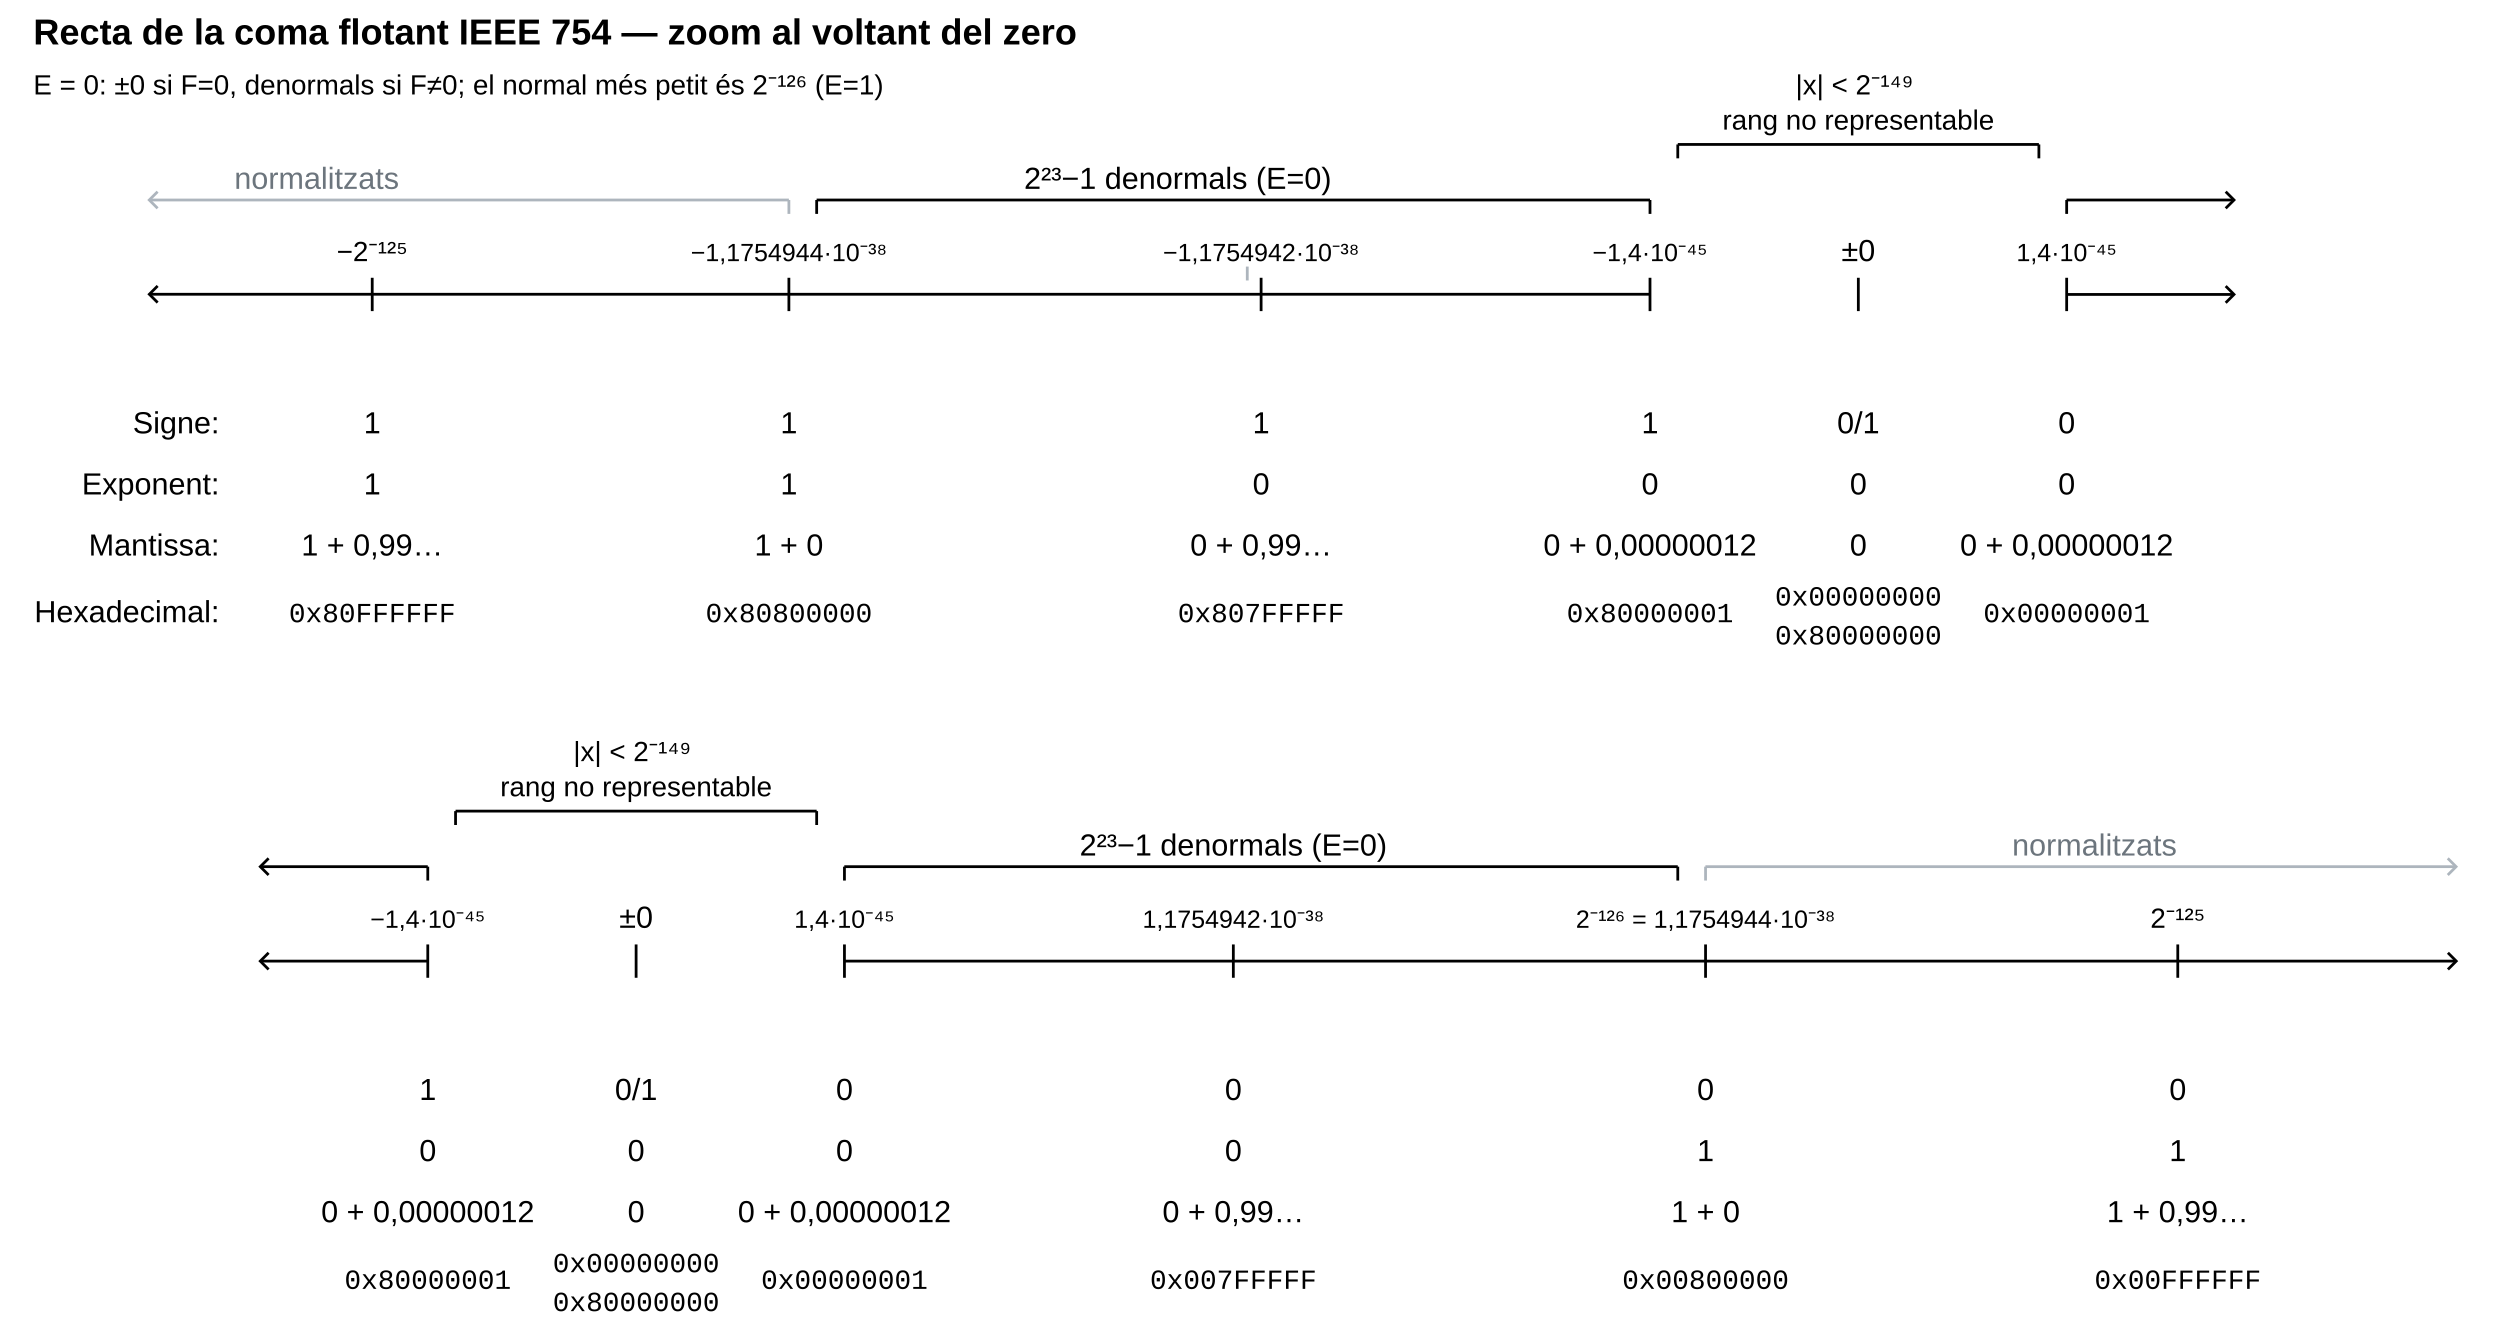
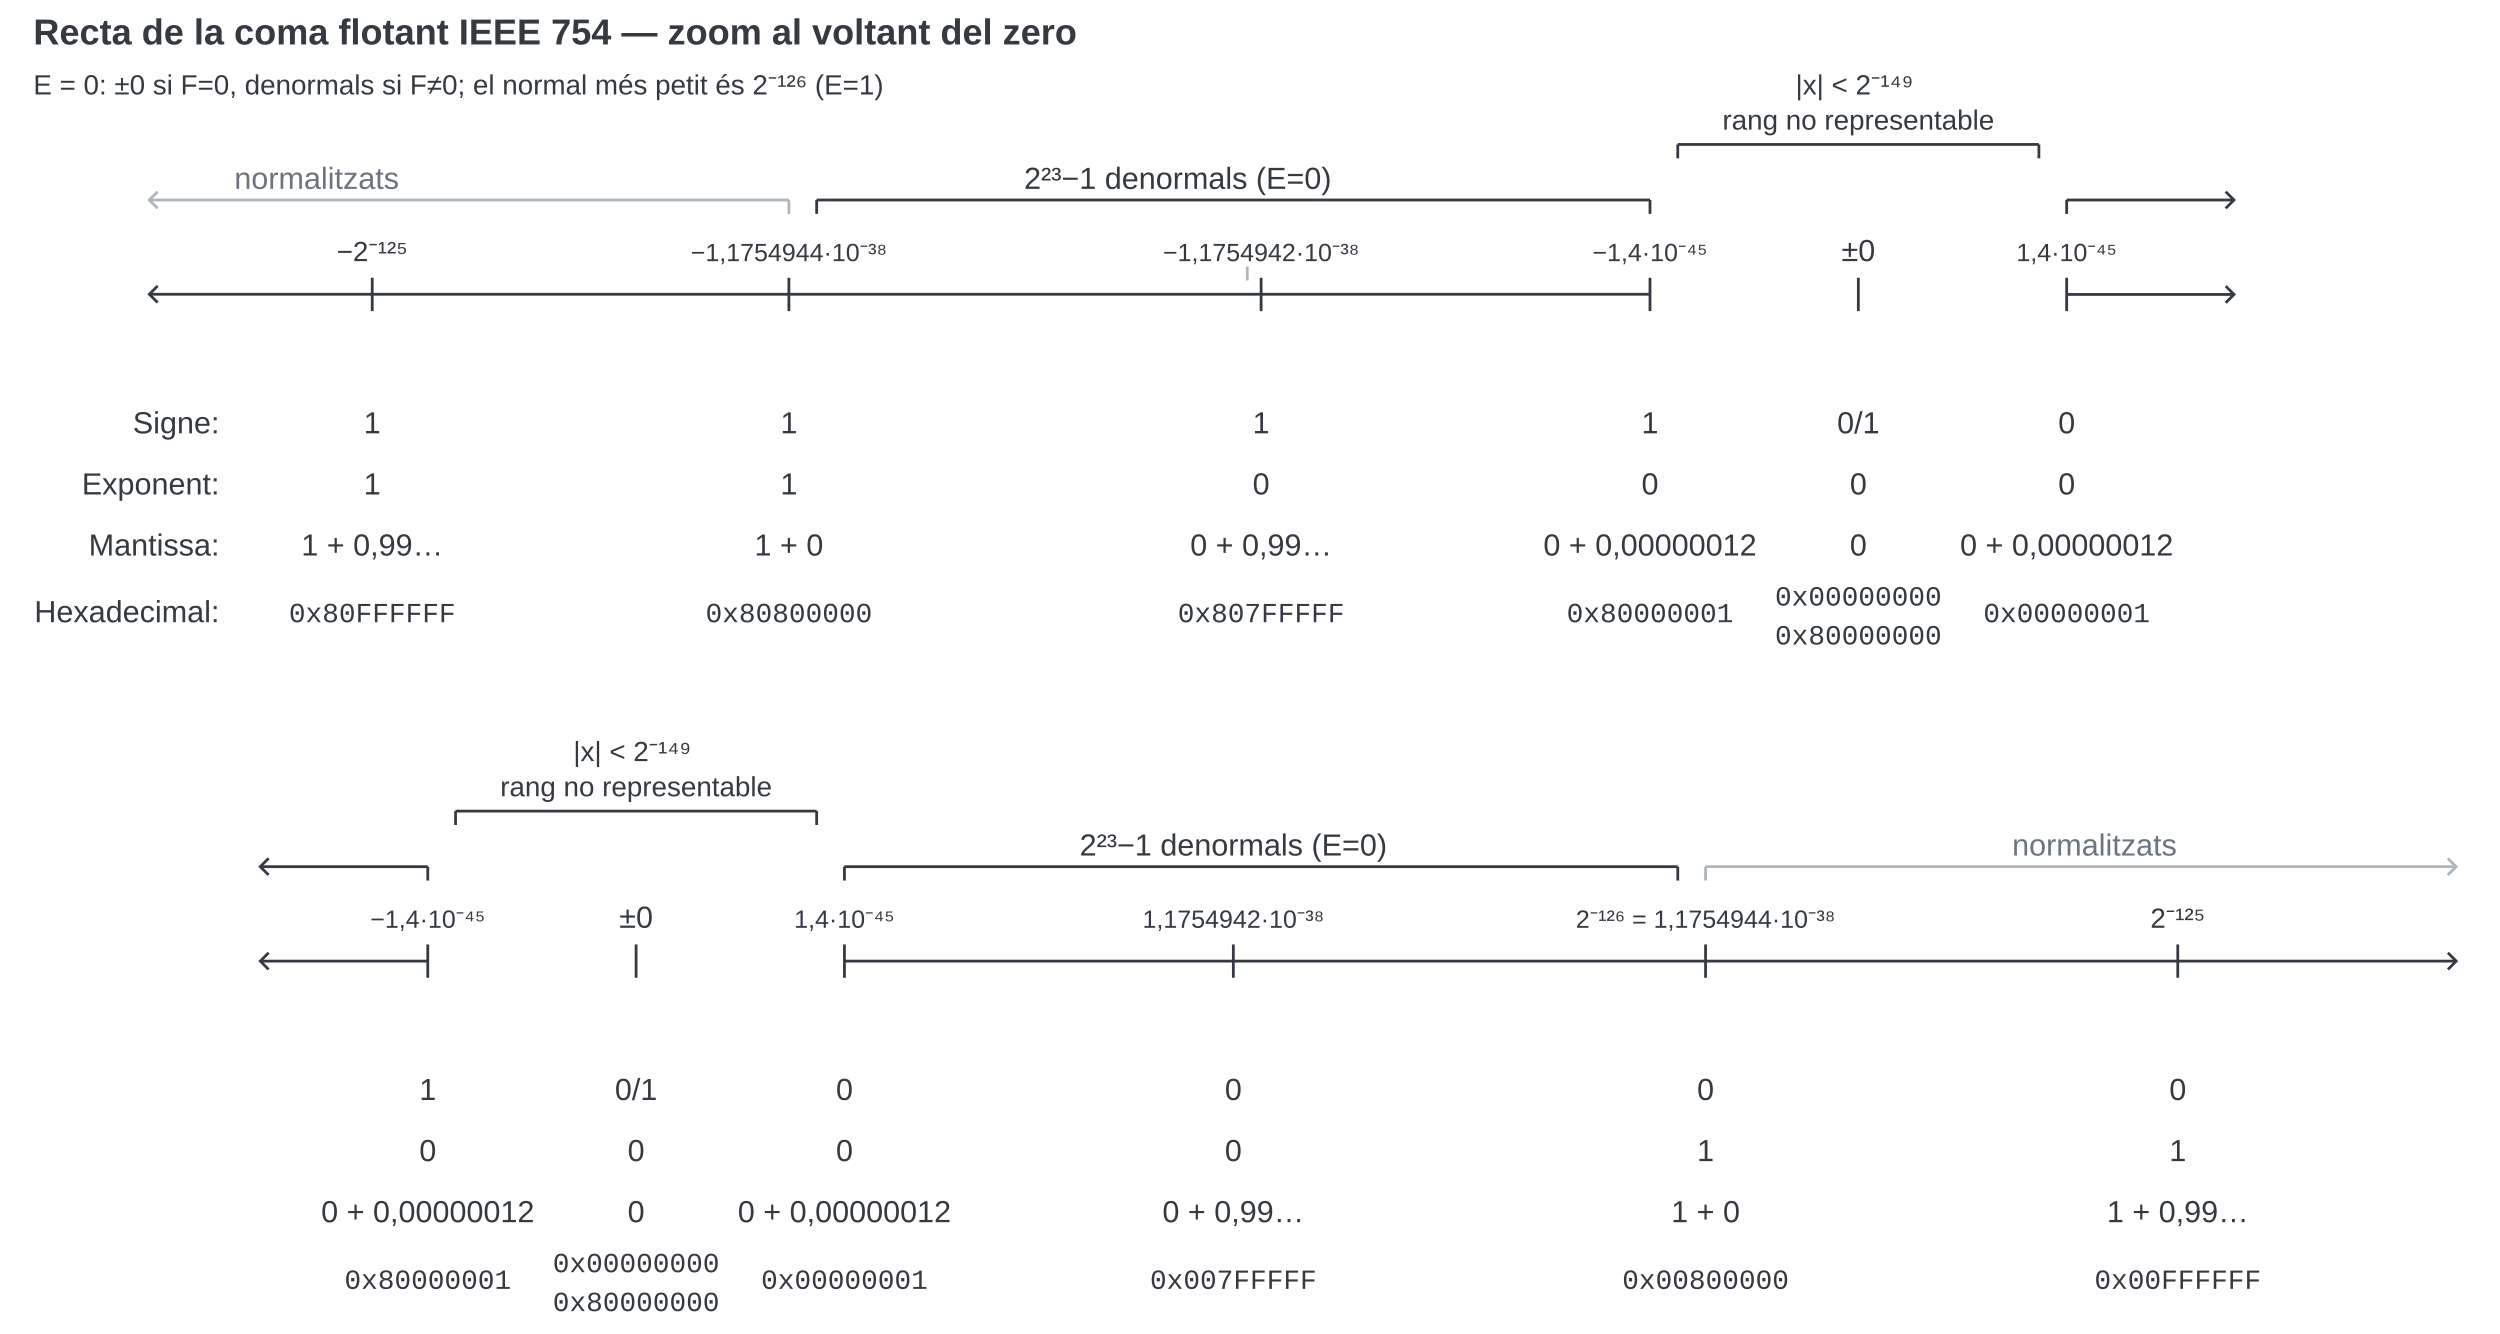
<svg xmlns="http://www.w3.org/2000/svg" width="900" height="480" viewBox="0 0 900 480" role="img" version="1.1" id="svg60">
  <defs id="defs60">
    <marker style="overflow:visible" id="marker109" refX="0" refY="0" orient="auto-start-reverse" markerWidth="1" markerHeight="1" viewBox="0 0 1 1" preserveAspectRatio="xMidYMid">
      <path style="fill:none;stroke:context-stroke;stroke-width:1;stroke-linecap:butt" d="M 3,-3 0,0 3,3" transform="rotate(180,0.125,0)" id="path109" />
    </marker>
    <marker style="overflow:visible" id="marker104" refX="0" refY="0" orient="auto-start-reverse" markerWidth="1" markerHeight="1" viewBox="0 0 1 1" preserveAspectRatio="xMidYMid">
      <path style="fill:none;stroke:context-stroke;stroke-width:1;stroke-linecap:butt" d="M 3,-3 0,0 3,3" transform="rotate(180,0.125,0)" id="path104" />
    </marker>
    <marker style="overflow:visible" id="ArrowWide" refX="0" refY="0" orient="auto-start-reverse" markerWidth="1" markerHeight="1" viewBox="0 0 1 1" preserveAspectRatio="xMidYMid">
      <path style="fill:none;stroke:context-stroke;stroke-width:1;stroke-linecap:butt" d="M 3,-3 0,0 3,3" transform="rotate(180,0.125,0)" id="path1" />
    </marker>
    <rect x="623.845" y="52.326" width="140.891" height="44.901" id="rect75" />
  </defs>
-   <line x1="54" y1="105.933" x2="593.956" y2="105.933" stroke="#000000" stroke-width="0.652" id="line1" style="stroke-width:1;stroke-dasharray:none;marker-start:url(#ArrowWide)" />
-   <line x1="134" y1="100" x2="134" y2="112" stroke="#000000" stroke-width="1" id="line2" />
-   <text x="134" y="156" font-family="'Liberation Sans', Arial, Helvetica, sans-serif" font-size="11px" fill="#000000" text-anchor="middle" font-weight="normal" id="text2">1</text>
-   <text x="134" y="178" font-family="'Liberation Sans', Arial, Helvetica, sans-serif" font-size="11px" fill="#000000" text-anchor="middle" font-weight="normal" id="text3">1</text>
-   <text x="134" y="200" font-family="'Liberation Sans', Arial, Helvetica, sans-serif" font-size="11px" fill="#000000" text-anchor="middle" font-weight="normal" id="text4">1 + 0,99…</text>
-   <text x="134" y="224" font-family="'Liberation Mono', 'Courier New', Courier, monospace" font-size="10px" fill="#000000" text-anchor="middle" font-weight="normal" id="text5">0x80FFFFFF</text>
-   <line x1="284" y1="100" x2="284" y2="112" stroke="#000000" stroke-width="1" id="line5" />
-   <text x="284" y="156" font-family="'Liberation Sans', Arial, Helvetica, sans-serif" font-size="11px" fill="#000000" text-anchor="middle" font-weight="normal" id="text6">1</text>
-   <text x="284" y="178" font-family="'Liberation Sans', Arial, Helvetica, sans-serif" font-size="11px" fill="#000000" text-anchor="middle" font-weight="normal" id="text7">1</text>
-   <text x="284" y="200" font-family="'Liberation Sans', Arial, Helvetica, sans-serif" font-size="11px" fill="#000000" text-anchor="middle" font-weight="normal" id="text8">1 + 0</text>
-   <text x="284" y="224" font-family="'Liberation Mono', 'Courier New', Courier, monospace" font-size="10px" fill="#000000" text-anchor="middle" font-weight="normal" id="text9">0x80800000</text>
-   <line x1="454" y1="100" x2="454" y2="112" stroke="#000000" stroke-width="1" id="line9" />
-   <text x="454" y="156" font-family="'Liberation Sans', Arial, Helvetica, sans-serif" font-size="11px" fill="#000000" text-anchor="middle" font-weight="normal" id="text10">1</text>
-   <text x="454" y="178" font-family="'Liberation Sans', Arial, Helvetica, sans-serif" font-size="11px" fill="#000000" text-anchor="middle" font-weight="normal" id="text11">0</text>
-   <text x="454" y="200" font-family="'Liberation Sans', Arial, Helvetica, sans-serif" font-size="11px" fill="#000000" text-anchor="middle" font-weight="normal" id="text12">0 + 0,99…</text>
-   <text x="454" y="224" font-family="'Liberation Mono', 'Courier New', Courier, monospace" font-size="10px" fill="#000000" text-anchor="middle" font-weight="normal" id="text13">0x807FFFFF</text>
-   <line x1="594" y1="100" x2="594" y2="112" stroke="#000000" stroke-width="1" id="line13" />
-   <text x="594" y="156" font-family="'Liberation Sans', Arial, Helvetica, sans-serif" font-size="11px" fill="#000000" text-anchor="middle" font-weight="normal" id="text14">1</text>
-   <text x="594" y="178" font-family="'Liberation Sans', Arial, Helvetica, sans-serif" font-size="11px" fill="#000000" text-anchor="middle" font-weight="normal" id="text15">0</text>
-   <text x="594" y="200" font-family="'Liberation Sans', Arial, Helvetica, sans-serif" font-size="11px" fill="#000000" text-anchor="middle" font-weight="normal" id="text16">0 + 0,00000012</text>
-   <text x="594" y="224" font-family="'Liberation Mono', 'Courier New', Courier, monospace" font-size="10px" fill="#000000" text-anchor="middle" font-weight="normal" id="text17">0x80000001</text>
-   <line x1="744" y1="100" x2="744" y2="112" stroke="#000000" stroke-width="1" id="line17" />
-   <text x="744" y="156" font-family="'Liberation Sans', Arial, Helvetica, sans-serif" font-size="11px" fill="#000000" text-anchor="middle" font-weight="normal" id="text18">0</text>
-   <text x="744" y="178" font-family="'Liberation Sans', Arial, Helvetica, sans-serif" font-size="11px" fill="#000000" text-anchor="middle" font-weight="normal" id="text19">0</text>
-   <text x="744" y="200" font-family="'Liberation Sans', Arial, Helvetica, sans-serif" font-size="11px" fill="#000000" text-anchor="middle" font-weight="normal" id="text20">0 + 0,00000012</text>
-   <text x="744" y="224" font-family="'Liberation Mono', 'Courier New', Courier, monospace" font-size="10px" fill="#000000" text-anchor="middle" font-weight="normal" id="text21">0x00000001</text>
-   <line x1="669" y1="100" x2="669" y2="112" stroke="#000000" stroke-width="1" id="line33" />
-   <text x="669" y="94" font-family="'Liberation Sans', Arial, Helvetica, sans-serif" font-size="11px" fill="#000000" text-anchor="middle" font-weight="normal" id="text34">±0</text>
-   <text x="669" y="156" font-family="'Liberation Sans', Arial, Helvetica, sans-serif" font-size="11px" fill="#000000" text-anchor="middle" font-weight="normal" id="text35">0/1</text>
-   <text x="669" y="178" font-family="'Liberation Sans', Arial, Helvetica, sans-serif" font-size="11px" fill="#000000" text-anchor="middle" font-weight="normal" id="text36">0</text>
-   <text x="669" y="200" font-family="'Liberation Sans', Arial, Helvetica, sans-serif" font-size="11px" fill="#000000" text-anchor="middle" font-weight="normal" id="text37">0</text>
-   <text x="669" y="218" font-family="'Liberation Mono', 'Courier New', Courier, monospace" font-size="10px" fill="#000000" text-anchor="middle" font-weight="normal" id="text38">0x00000000</text>
-   <text x="669" y="232" font-family="'Liberation Mono', 'Courier New', Courier, monospace" font-size="10px" fill="#000000" text-anchor="middle" font-weight="normal" id="text39">0x80000000</text>
-   <text x="79" y="156" font-family="'Liberation Sans', Arial, Helvetica, sans-serif" font-size="11px" fill="#000000" text-anchor="end" font-weight="normal" id="text40">Signe:</text>
-   <text x="79" y="178" font-family="'Liberation Sans', Arial, Helvetica, sans-serif" font-size="11px" fill="#000000" text-anchor="end" font-weight="normal" id="text41">Exponent:</text>
-   <text x="79" y="200" font-family="'Liberation Sans', Arial, Helvetica, sans-serif" font-size="11px" fill="#000000" text-anchor="end" font-weight="normal" id="text42">Mantissa:</text>
-   <text x="79" y="224" font-family="'Liberation Sans', Arial, Helvetica, sans-serif" font-size="11px" fill="#000000" text-anchor="end" font-weight="normal" id="text43">Hexadecimal:</text>
-   <text x="134" y="94" font-family="'Liberation Sans', Arial, Helvetica, sans-serif" font-size="10px" fill="#000000" text-anchor="middle" font-weight="normal" id="text45">−2⁻¹²⁵</text>
-   <text x="284" y="94" font-family="'Liberation Sans', Arial, Helvetica, sans-serif" font-size="9px" fill="#000000" text-anchor="middle" font-weight="normal" id="text46">−1,1754944·10⁻³⁸</text>
-   <text x="454" y="94" font-family="'Liberation Sans', Arial, Helvetica, sans-serif" font-size="9px" fill="#000000" text-anchor="middle" font-weight="normal" id="text47">−1,1754942·10⁻³⁸</text>
-   <text x="594" y="94" font-family="'Liberation Sans', Arial, Helvetica, sans-serif" font-size="9px" fill="#000000" text-anchor="middle" font-weight="normal" id="text48">−1,4·10⁻⁴⁵</text>
-   <text x="744" y="94" font-family="'Liberation Sans', Arial, Helvetica, sans-serif" font-size="9px" fill="#000000" text-anchor="middle" font-weight="normal" id="text49">1,4·10⁻⁴⁵</text>
-   <line x1="744" y1="77" x2="744" y2="72" stroke="#000000" stroke-width="1" id="line55" />
-   <text x="669" y="34" font-family="'Liberation Sans', Arial, Helvetica, sans-serif" font-size="10px" fill="#000000" text-anchor="middle" font-weight="normal" id="text58" style="font-style:normal;font-variant:normal;font-weight:normal;font-stretch:normal;font-size:10px;font-family:'Liberation Sans', Arial, Helvetica, sans-serif;-inkscape-font-specification:'Liberation Sans, Arial, Helvetica, sans-serif, Normal';font-variant-ligatures:normal;font-variant-caps:normal;font-variant-numeric:normal;font-variant-east-asian:normal;text-anchor:middle;fill:#000000">
+   <line x1="54" y1="105.933" x2="593.956" y2="105.933" stroke="#343a40" stroke-width="0.652" id="line1" style="stroke-width:1;stroke-dasharray:none;marker-start:url(#ArrowWide)" />
+   <line x1="134" y1="100" x2="134" y2="112" stroke="#343a40" stroke-width="1" id="line2" />
+   <text x="134" y="156" font-family="'Liberation Sans', Arial, Helvetica, sans-serif" font-size="11px" fill="#343a40" text-anchor="middle" font-weight="normal" id="text2">1</text>
+   <text x="134" y="178" font-family="'Liberation Sans', Arial, Helvetica, sans-serif" font-size="11px" fill="#343a40" text-anchor="middle" font-weight="normal" id="text3">1</text>
+   <text x="134" y="200" font-family="'Liberation Sans', Arial, Helvetica, sans-serif" font-size="11px" fill="#343a40" text-anchor="middle" font-weight="normal" id="text4">1 + 0,99…</text>
+   <text x="134" y="224" font-family="'Liberation Mono', 'Courier New', Courier, monospace" font-size="10px" fill="#343a40" text-anchor="middle" font-weight="normal" id="text5">0x80FFFFFF</text>
+   <line x1="284" y1="100" x2="284" y2="112" stroke="#343a40" stroke-width="1" id="line5" />
+   <text x="284" y="156" font-family="'Liberation Sans', Arial, Helvetica, sans-serif" font-size="11px" fill="#343a40" text-anchor="middle" font-weight="normal" id="text6">1</text>
+   <text x="284" y="178" font-family="'Liberation Sans', Arial, Helvetica, sans-serif" font-size="11px" fill="#343a40" text-anchor="middle" font-weight="normal" id="text7">1</text>
+   <text x="284" y="200" font-family="'Liberation Sans', Arial, Helvetica, sans-serif" font-size="11px" fill="#343a40" text-anchor="middle" font-weight="normal" id="text8">1 + 0</text>
+   <text x="284" y="224" font-family="'Liberation Mono', 'Courier New', Courier, monospace" font-size="10px" fill="#343a40" text-anchor="middle" font-weight="normal" id="text9">0x80800000</text>
+   <line x1="454" y1="100" x2="454" y2="112" stroke="#343a40" stroke-width="1" id="line9" />
+   <text x="454" y="156" font-family="'Liberation Sans', Arial, Helvetica, sans-serif" font-size="11px" fill="#343a40" text-anchor="middle" font-weight="normal" id="text10">1</text>
+   <text x="454" y="178" font-family="'Liberation Sans', Arial, Helvetica, sans-serif" font-size="11px" fill="#343a40" text-anchor="middle" font-weight="normal" id="text11">0</text>
+   <text x="454" y="200" font-family="'Liberation Sans', Arial, Helvetica, sans-serif" font-size="11px" fill="#343a40" text-anchor="middle" font-weight="normal" id="text12">0 + 0,99…</text>
+   <text x="454" y="224" font-family="'Liberation Mono', 'Courier New', Courier, monospace" font-size="10px" fill="#343a40" text-anchor="middle" font-weight="normal" id="text13">0x807FFFFF</text>
+   <line x1="594" y1="100" x2="594" y2="112" stroke="#343a40" stroke-width="1" id="line13" />
+   <text x="594" y="156" font-family="'Liberation Sans', Arial, Helvetica, sans-serif" font-size="11px" fill="#343a40" text-anchor="middle" font-weight="normal" id="text14">1</text>
+   <text x="594" y="178" font-family="'Liberation Sans', Arial, Helvetica, sans-serif" font-size="11px" fill="#343a40" text-anchor="middle" font-weight="normal" id="text15">0</text>
+   <text x="594" y="200" font-family="'Liberation Sans', Arial, Helvetica, sans-serif" font-size="11px" fill="#343a40" text-anchor="middle" font-weight="normal" id="text16">0 + 0,00000012</text>
+   <text x="594" y="224" font-family="'Liberation Mono', 'Courier New', Courier, monospace" font-size="10px" fill="#343a40" text-anchor="middle" font-weight="normal" id="text17">0x80000001</text>
+   <line x1="744" y1="100" x2="744" y2="112" stroke="#343a40" stroke-width="1" id="line17" />
+   <text x="744" y="156" font-family="'Liberation Sans', Arial, Helvetica, sans-serif" font-size="11px" fill="#343a40" text-anchor="middle" font-weight="normal" id="text18">0</text>
+   <text x="744" y="178" font-family="'Liberation Sans', Arial, Helvetica, sans-serif" font-size="11px" fill="#343a40" text-anchor="middle" font-weight="normal" id="text19">0</text>
+   <text x="744" y="200" font-family="'Liberation Sans', Arial, Helvetica, sans-serif" font-size="11px" fill="#343a40" text-anchor="middle" font-weight="normal" id="text20">0 + 0,00000012</text>
+   <text x="744" y="224" font-family="'Liberation Mono', 'Courier New', Courier, monospace" font-size="10px" fill="#343a40" text-anchor="middle" font-weight="normal" id="text21">0x00000001</text>
+   <line x1="669" y1="100" x2="669" y2="112" stroke="#343a40" stroke-width="1" id="line33" />
+   <text x="669" y="94" font-family="'Liberation Sans', Arial, Helvetica, sans-serif" font-size="11px" fill="#343a40" text-anchor="middle" font-weight="normal" id="text34">±0</text>
+   <text x="669" y="156" font-family="'Liberation Sans', Arial, Helvetica, sans-serif" font-size="11px" fill="#343a40" text-anchor="middle" font-weight="normal" id="text35">0/1</text>
+   <text x="669" y="178" font-family="'Liberation Sans', Arial, Helvetica, sans-serif" font-size="11px" fill="#343a40" text-anchor="middle" font-weight="normal" id="text36">0</text>
+   <text x="669" y="200" font-family="'Liberation Sans', Arial, Helvetica, sans-serif" font-size="11px" fill="#343a40" text-anchor="middle" font-weight="normal" id="text37">0</text>
+   <text x="669" y="218" font-family="'Liberation Mono', 'Courier New', Courier, monospace" font-size="10px" fill="#343a40" text-anchor="middle" font-weight="normal" id="text38">0x00000000</text>
+   <text x="669" y="232" font-family="'Liberation Mono', 'Courier New', Courier, monospace" font-size="10px" fill="#343a40" text-anchor="middle" font-weight="normal" id="text39">0x80000000</text>
+   <text x="79" y="156" font-family="'Liberation Sans', Arial, Helvetica, sans-serif" font-size="11px" fill="#343a40" text-anchor="end" font-weight="normal" id="text40">Signe:</text>
+   <text x="79" y="178" font-family="'Liberation Sans', Arial, Helvetica, sans-serif" font-size="11px" fill="#343a40" text-anchor="end" font-weight="normal" id="text41">Exponent:</text>
+   <text x="79" y="200" font-family="'Liberation Sans', Arial, Helvetica, sans-serif" font-size="11px" fill="#343a40" text-anchor="end" font-weight="normal" id="text42">Mantissa:</text>
+   <text x="79" y="224" font-family="'Liberation Sans', Arial, Helvetica, sans-serif" font-size="11px" fill="#343a40" text-anchor="end" font-weight="normal" id="text43">Hexadecimal:</text>
+   <text x="134" y="94" font-family="'Liberation Sans', Arial, Helvetica, sans-serif" font-size="10px" fill="#343a40" text-anchor="middle" font-weight="normal" id="text45">−2⁻¹²⁵</text>
+   <text x="284" y="94" font-family="'Liberation Sans', Arial, Helvetica, sans-serif" font-size="9px" fill="#343a40" text-anchor="middle" font-weight="normal" id="text46">−1,1754944·10⁻³⁸</text>
+   <text x="454" y="94" font-family="'Liberation Sans', Arial, Helvetica, sans-serif" font-size="9px" fill="#343a40" text-anchor="middle" font-weight="normal" id="text47">−1,1754942·10⁻³⁸</text>
+   <text x="594" y="94" font-family="'Liberation Sans', Arial, Helvetica, sans-serif" font-size="9px" fill="#343a40" text-anchor="middle" font-weight="normal" id="text48">−1,4·10⁻⁴⁵</text>
+   <text x="744" y="94" font-family="'Liberation Sans', Arial, Helvetica, sans-serif" font-size="9px" fill="#343a40" text-anchor="middle" font-weight="normal" id="text49">1,4·10⁻⁴⁵</text>
+   <line x1="744" y1="77" x2="744" y2="72" stroke="#343a40" stroke-width="1" id="line55" />
+   <text x="669" y="34" font-family="'Liberation Sans', Arial, Helvetica, sans-serif" font-size="10px" fill="#343a40" text-anchor="middle" font-weight="normal" id="text58" style="font-style:normal;font-variant:normal;font-weight:normal;font-stretch:normal;font-size:10px;font-family:'Liberation Sans', Arial, Helvetica, sans-serif;-inkscape-font-specification:'Liberation Sans, Arial, Helvetica, sans-serif, Normal';font-variant-ligatures:normal;font-variant-caps:normal;font-variant-numeric:normal;font-variant-east-asian:normal;text-anchor:middle;fill:#343a40">
    <tspan id="tspan72" x="669" y="34">|x| &lt; 2⁻¹⁴⁹</tspan>
    <tspan id="tspan74" x="669" y="46.66">rang no representable</tspan>
  </text>
-   <text x="12" y="16" font-family="'Liberation Sans', Arial, Helvetica, sans-serif" font-size="13px" fill="#000000" text-anchor="start" font-weight="bold" id="text59">Recta de la coma flotant IEEE 754 — zoom al voltant del zero</text>
-   <text x="12" y="34" font-family="'Liberation Sans', Arial, Helvetica, sans-serif" font-size="10px" fill="#000000" text-anchor="start" font-weight="normal" id="text60">E = 0: ±0 si F=0, denormals si F≠0; el normal més petit és 2⁻¹²⁶ (E=1)</text>
-   <line x1="294" y1="77" x2="294" y2="72" stroke="#000000" stroke-width="1" id="line62" />
-   <line x1="293.978" y1="72" x2="593.996" y2="72" stroke="#000000" stroke-width="0.908" id="line63" style="stroke-width:1;stroke-dasharray:none" />
-   <line x1="594" y1="72" x2="594" y2="77" stroke="#000000" stroke-width="1" id="line64" />
-   <text x="424" y="68" font-family="'Liberation Sans', Arial, Helvetica, sans-serif" font-size="11px" fill="#000000" text-anchor="middle" font-weight="normal" id="text64">2²³−1 denormals (E=0)</text>
-   <line x1="604" y1="57" x2="604" y2="52" stroke="#000000" stroke-width="1" id="line67" />
-   <line x1="604.002" y1="52" x2="733.996" y2="52" stroke="#000000" stroke-width="0.908" id="line68" style="stroke-width:1;stroke-dasharray:none" />
-   <line x1="734" y1="52" x2="734" y2="57" stroke="#000000" stroke-width="1" id="line69" />
+   <text x="12" y="16" font-family="'Liberation Sans', Arial, Helvetica, sans-serif" font-size="13px" fill="#343a40" text-anchor="start" font-weight="bold" id="text59">Recta de la coma flotant IEEE 754 — zoom al voltant del zero</text>
+   <text x="12" y="34" font-family="'Liberation Sans', Arial, Helvetica, sans-serif" font-size="10px" fill="#343a40" text-anchor="start" font-weight="normal" id="text60">E = 0: ±0 si F=0, denormals si F≠0; el normal més petit és 2⁻¹²⁶ (E=1)</text>
+   <line x1="294" y1="77" x2="294" y2="72" stroke="#343a40" stroke-width="1" id="line62" />
+   <line x1="293.978" y1="72" x2="593.996" y2="72" stroke="#343a40" stroke-width="0.908" id="line63" style="stroke-width:1;stroke-dasharray:none" />
+   <line x1="594" y1="72" x2="594" y2="77" stroke="#343a40" stroke-width="1" id="line64" />
+   <text x="424" y="68" font-family="'Liberation Sans', Arial, Helvetica, sans-serif" font-size="11px" fill="#343a40" text-anchor="middle" font-weight="normal" id="text64">2²³−1 denormals (E=0)</text>
+   <line x1="604" y1="57" x2="604" y2="52" stroke="#343a40" stroke-width="1" id="line67" />
+   <line x1="604.002" y1="52" x2="733.996" y2="52" stroke="#343a40" stroke-width="0.908" id="line68" style="stroke-width:1;stroke-dasharray:none" />
+   <line x1="734" y1="52" x2="734" y2="57" stroke="#343a40" stroke-width="1" id="line69" />
  <text xml:space="preserve" id="text75" style="font-style:normal;font-variant:normal;font-weight:normal;font-stretch:normal;font-size:10px;font-family:'Liberation Sans', Arial, Helvetica, sans-serif;-inkscape-font-specification:'Liberation Sans, Arial, Helvetica, sans-serif, Normal';font-variant-ligatures:normal;font-variant-caps:normal;font-variant-numeric:normal;font-variant-east-asian:normal;text-align:start;writing-mode:lr-tb;direction:ltr;white-space:pre;shape-inside:url(#rect75);fill:none;fill-opacity:0.416;stroke-width:1;stroke-dasharray:none" />
-   <line x1="53.982" y1="72" x2="283.996" y2="72" stroke="#000000" stroke-width="0.908" id="line75" style="stroke:#adb5bd;stroke-width:1;stroke-dasharray:none;stroke-opacity:1;marker-start:url(#marker104)" />
-   <line x1="284" y1="72" x2="284" y2="77" stroke="#000000" stroke-width="1" id="line76" style="stroke:#adb5bd;stroke-opacity:1" />
-   <text x="114" y="68" font-family="'Liberation Sans', Arial, Helvetica, sans-serif" font-size="11px" fill="#000000" text-anchor="middle" font-weight="normal" id="text76" style="fill:#6c757d;fill-opacity:1">normalitzats</text>
-   <line x1="449.018" y1="95.971" x2="449.018" y2="100.971" stroke="#000000" stroke-width="1" id="line76-6" style="stroke:#adb5bd;stroke-opacity:1" />
-   <line x1="154" y1="340" x2="154" y2="352" stroke="#000000" stroke-width="1" id="line4" />
-   <text x="154" y="396" font-family="'Liberation Sans', Arial, Helvetica, sans-serif" font-size="11px" fill="#000000" text-anchor="middle" font-weight="normal" id="text53">1</text>
-   <text x="154" y="418" font-family="'Liberation Sans', Arial, Helvetica, sans-serif" font-size="11px" fill="#000000" text-anchor="middle" font-weight="normal" id="text54">0</text>
-   <text x="154" y="440" font-family="'Liberation Sans', Arial, Helvetica, sans-serif" font-size="11px" fill="#000000" text-anchor="middle" font-weight="normal" id="text55">0 + 0,00000012</text>
-   <text x="154" y="464" font-family="'Liberation Mono', 'Courier New', Courier, monospace" font-size="10px" fill="#000000" text-anchor="middle" font-weight="normal" id="text56">0x80000001</text>
-   <line x1="304" y1="340" x2="304" y2="352" stroke="#000000" stroke-width="1" id="line58" />
-   <text x="304" y="396" font-family="'Liberation Sans', Arial, Helvetica, sans-serif" font-size="11px" fill="#000000" text-anchor="middle" font-weight="normal" id="text61">0</text>
-   <text x="304" y="418" font-family="'Liberation Sans', Arial, Helvetica, sans-serif" font-size="11px" fill="#000000" text-anchor="middle" font-weight="normal" id="text62">0</text>
-   <text x="304" y="440" font-family="'Liberation Sans', Arial, Helvetica, sans-serif" font-size="11px" fill="#000000" text-anchor="middle" font-weight="normal" id="text63">0 + 0,00000012</text>
-   <text x="304" y="464" font-family="'Liberation Mono', 'Courier New', Courier, monospace" font-size="10px" fill="#000000" text-anchor="middle" font-weight="normal" id="text65">0x00000001</text>
-   <line x1="444" y1="340" x2="444" y2="352" stroke="#000000" stroke-width="1" id="line65" />
-   <text x="444" y="396" font-family="'Liberation Sans', Arial, Helvetica, sans-serif" font-size="11px" fill="#000000" text-anchor="middle" font-weight="normal" id="text66">0</text>
-   <text x="444" y="418" font-family="'Liberation Sans', Arial, Helvetica, sans-serif" font-size="11px" fill="#000000" text-anchor="middle" font-weight="normal" id="text67">0</text>
-   <text x="444" y="440" font-family="'Liberation Sans', Arial, Helvetica, sans-serif" font-size="11px" fill="#000000" text-anchor="middle" font-weight="normal" id="text68">0 + 0,99…</text>
-   <text x="444" y="464" font-family="'Liberation Mono', 'Courier New', Courier, monospace" font-size="10px" fill="#000000" text-anchor="middle" font-weight="normal" id="text69">0x007FFFFF</text>
-   <line x1="614" y1="340" x2="614" y2="352" stroke="#000000" stroke-width="1" id="line70" />
-   <text x="614" y="396" font-family="'Liberation Sans', Arial, Helvetica, sans-serif" font-size="11px" fill="#000000" text-anchor="middle" font-weight="normal" id="text70">0</text>
-   <text x="614" y="418" font-family="'Liberation Sans', Arial, Helvetica, sans-serif" font-size="11px" fill="#000000" text-anchor="middle" font-weight="normal" id="text71">1</text>
-   <text x="614" y="440" font-family="'Liberation Sans', Arial, Helvetica, sans-serif" font-size="11px" fill="#000000" text-anchor="middle" font-weight="normal" id="text72">1 + 0</text>
-   <text x="614" y="464" font-family="'Liberation Mono', 'Courier New', Courier, monospace" font-size="10px" fill="#000000" text-anchor="middle" font-weight="normal" id="text73">0x00800000</text>
-   <line x1="784" y1="340" x2="784" y2="352" stroke="#000000" stroke-width="1" id="line73" />
-   <text x="784" y="396" font-family="'Liberation Sans', Arial, Helvetica, sans-serif" font-size="11px" fill="#000000" text-anchor="middle" font-weight="normal" id="text74">0</text>
-   <text x="784" y="418" font-family="'Liberation Sans', Arial, Helvetica, sans-serif" font-size="11px" fill="#000000" text-anchor="middle" font-weight="normal" id="text77">1</text>
-   <text x="784" y="440" font-family="'Liberation Sans', Arial, Helvetica, sans-serif" font-size="11px" fill="#000000" text-anchor="middle" font-weight="normal" id="text78">1 + 0,99…</text>
-   <text x="784" y="464" font-family="'Liberation Mono', 'Courier New', Courier, monospace" font-size="10px" fill="#000000" text-anchor="middle" font-weight="normal" id="text80">0x00FFFFFF</text>
-   <line x1="229" y1="340" x2="229" y2="352" stroke="#000000" stroke-width="1" id="line80" />
-   <text x="229" y="334" font-family="'Liberation Sans', Arial, Helvetica, sans-serif" font-size="11px" fill="#000000" text-anchor="middle" font-weight="normal" id="text81">±0</text>
-   <text x="229" y="396" font-family="'Liberation Sans', Arial, Helvetica, sans-serif" font-size="11px" fill="#000000" text-anchor="middle" font-weight="normal" id="text82">0/1</text>
-   <text x="229" y="418" font-family="'Liberation Sans', Arial, Helvetica, sans-serif" font-size="11px" fill="#000000" text-anchor="middle" font-weight="normal" id="text83">0</text>
-   <text x="229" y="440" font-family="'Liberation Sans', Arial, Helvetica, sans-serif" font-size="11px" fill="#000000" text-anchor="middle" font-weight="normal" id="text84">0</text>
-   <text x="229" y="458" font-family="'Liberation Mono', 'Courier New', Courier, monospace" font-size="10px" fill="#000000" text-anchor="middle" font-weight="normal" id="text85">0x00000000</text>
-   <text x="229" y="472" font-family="'Liberation Mono', 'Courier New', Courier, monospace" font-size="10px" fill="#000000" text-anchor="middle" font-weight="normal" id="text86">0x80000000</text>
-   <text x="154" y="334" font-family="'Liberation Sans', Arial, Helvetica, sans-serif" font-size="9px" fill="#000000" text-anchor="middle" font-weight="normal" id="text87">−1,4·10⁻⁴⁵</text>
-   <text x="304" y="334" font-family="'Liberation Sans', Arial, Helvetica, sans-serif" font-size="9px" fill="#000000" text-anchor="middle" font-weight="normal" id="text88">1,4·10⁻⁴⁵</text>
-   <text x="444" y="334" font-family="'Liberation Sans', Arial, Helvetica, sans-serif" font-size="9px" fill="#000000" text-anchor="middle" font-weight="normal" id="text89">1,1754942·10⁻³⁸</text>
-   <text x="614" y="334" font-family="'Liberation Sans', Arial, Helvetica, sans-serif" font-size="9px" fill="#000000" text-anchor="middle" font-weight="normal" id="text90">2⁻¹²⁶ = 1,1754944·10⁻³⁸</text>
-   <text x="784" y="334" font-family="'Liberation Sans', Arial, Helvetica, sans-serif" font-size="10px" fill="#000000" text-anchor="middle" font-weight="normal" id="text91">2⁻¹²⁵</text>
-   <line x1="304" y1="317" x2="304" y2="312" stroke="#000000" stroke-width="1" id="line91" />
-   <line x1="303.947" y1="312" x2="603.996" y2="312" stroke="#000000" stroke-width="0.908" id="line92" style="stroke-width:1;stroke-dasharray:none" />
-   <line x1="604" y1="312" x2="604" y2="317" stroke="#000000" stroke-width="1" id="line93" />
-   <text x="444" y="308" font-family="'Liberation Sans', Arial, Helvetica, sans-serif" font-size="11px" fill="#000000" text-anchor="middle" font-weight="normal" id="text93">2²³−1 denormals (E=0)</text>
-   <text x="229" y="274" font-family="'Liberation Sans', Arial, Helvetica, sans-serif" font-size="10px" fill="#000000" text-anchor="middle" font-weight="normal" id="text94" style="font-style:normal;font-variant:normal;font-weight:normal;font-stretch:normal;font-size:10px;font-family:'Liberation Sans', Arial, Helvetica, sans-serif;-inkscape-font-specification:'Liberation Sans, Arial, Helvetica, sans-serif, Normal';font-variant-ligatures:normal;font-variant-caps:normal;font-variant-numeric:normal;font-variant-east-asian:normal;text-anchor:middle;fill:#000000">
+   <line x1="53.982" y1="72" x2="283.996" y2="72" stroke="#343a40" stroke-width="0.908" id="line75" style="stroke:#adb5bd;stroke-width:1;stroke-dasharray:none;stroke-opacity:1;marker-start:url(#marker104)" />
+   <line x1="284" y1="72" x2="284" y2="77" stroke="#343a40" stroke-width="1" id="line76" style="stroke:#adb5bd;stroke-opacity:1" />
+   <text x="114" y="68" font-family="'Liberation Sans', Arial, Helvetica, sans-serif" font-size="11px" fill="#343a40" text-anchor="middle" font-weight="normal" id="text76" style="fill:#6c757d;fill-opacity:1">normalitzats</text>
+   <line x1="449.018" y1="95.971" x2="449.018" y2="100.971" stroke="#343a40" stroke-width="1" id="line76-6" style="stroke:#adb5bd;stroke-opacity:1" />
+   <line x1="154" y1="340" x2="154" y2="352" stroke="#343a40" stroke-width="1" id="line4" />
+   <text x="154" y="396" font-family="'Liberation Sans', Arial, Helvetica, sans-serif" font-size="11px" fill="#343a40" text-anchor="middle" font-weight="normal" id="text53">1</text>
+   <text x="154" y="418" font-family="'Liberation Sans', Arial, Helvetica, sans-serif" font-size="11px" fill="#343a40" text-anchor="middle" font-weight="normal" id="text54">0</text>
+   <text x="154" y="440" font-family="'Liberation Sans', Arial, Helvetica, sans-serif" font-size="11px" fill="#343a40" text-anchor="middle" font-weight="normal" id="text55">0 + 0,00000012</text>
+   <text x="154" y="464" font-family="'Liberation Mono', 'Courier New', Courier, monospace" font-size="10px" fill="#343a40" text-anchor="middle" font-weight="normal" id="text56">0x80000001</text>
+   <line x1="304" y1="340" x2="304" y2="352" stroke="#343a40" stroke-width="1" id="line58" />
+   <text x="304" y="396" font-family="'Liberation Sans', Arial, Helvetica, sans-serif" font-size="11px" fill="#343a40" text-anchor="middle" font-weight="normal" id="text61">0</text>
+   <text x="304" y="418" font-family="'Liberation Sans', Arial, Helvetica, sans-serif" font-size="11px" fill="#343a40" text-anchor="middle" font-weight="normal" id="text62">0</text>
+   <text x="304" y="440" font-family="'Liberation Sans', Arial, Helvetica, sans-serif" font-size="11px" fill="#343a40" text-anchor="middle" font-weight="normal" id="text63">0 + 0,00000012</text>
+   <text x="304" y="464" font-family="'Liberation Mono', 'Courier New', Courier, monospace" font-size="10px" fill="#343a40" text-anchor="middle" font-weight="normal" id="text65">0x00000001</text>
+   <line x1="444" y1="340" x2="444" y2="352" stroke="#343a40" stroke-width="1" id="line65" />
+   <text x="444" y="396" font-family="'Liberation Sans', Arial, Helvetica, sans-serif" font-size="11px" fill="#343a40" text-anchor="middle" font-weight="normal" id="text66">0</text>
+   <text x="444" y="418" font-family="'Liberation Sans', Arial, Helvetica, sans-serif" font-size="11px" fill="#343a40" text-anchor="middle" font-weight="normal" id="text67">0</text>
+   <text x="444" y="440" font-family="'Liberation Sans', Arial, Helvetica, sans-serif" font-size="11px" fill="#343a40" text-anchor="middle" font-weight="normal" id="text68">0 + 0,99…</text>
+   <text x="444" y="464" font-family="'Liberation Mono', 'Courier New', Courier, monospace" font-size="10px" fill="#343a40" text-anchor="middle" font-weight="normal" id="text69">0x007FFFFF</text>
+   <line x1="614" y1="340" x2="614" y2="352" stroke="#343a40" stroke-width="1" id="line70" />
+   <text x="614" y="396" font-family="'Liberation Sans', Arial, Helvetica, sans-serif" font-size="11px" fill="#343a40" text-anchor="middle" font-weight="normal" id="text70">0</text>
+   <text x="614" y="418" font-family="'Liberation Sans', Arial, Helvetica, sans-serif" font-size="11px" fill="#343a40" text-anchor="middle" font-weight="normal" id="text71">1</text>
+   <text x="614" y="440" font-family="'Liberation Sans', Arial, Helvetica, sans-serif" font-size="11px" fill="#343a40" text-anchor="middle" font-weight="normal" id="text72">1 + 0</text>
+   <text x="614" y="464" font-family="'Liberation Mono', 'Courier New', Courier, monospace" font-size="10px" fill="#343a40" text-anchor="middle" font-weight="normal" id="text73">0x00800000</text>
+   <line x1="784" y1="340" x2="784" y2="352" stroke="#343a40" stroke-width="1" id="line73" />
+   <text x="784" y="396" font-family="'Liberation Sans', Arial, Helvetica, sans-serif" font-size="11px" fill="#343a40" text-anchor="middle" font-weight="normal" id="text74">0</text>
+   <text x="784" y="418" font-family="'Liberation Sans', Arial, Helvetica, sans-serif" font-size="11px" fill="#343a40" text-anchor="middle" font-weight="normal" id="text77">1</text>
+   <text x="784" y="440" font-family="'Liberation Sans', Arial, Helvetica, sans-serif" font-size="11px" fill="#343a40" text-anchor="middle" font-weight="normal" id="text78">1 + 0,99…</text>
+   <text x="784" y="464" font-family="'Liberation Mono', 'Courier New', Courier, monospace" font-size="10px" fill="#343a40" text-anchor="middle" font-weight="normal" id="text80">0x00FFFFFF</text>
+   <line x1="229" y1="340" x2="229" y2="352" stroke="#343a40" stroke-width="1" id="line80" />
+   <text x="229" y="334" font-family="'Liberation Sans', Arial, Helvetica, sans-serif" font-size="11px" fill="#343a40" text-anchor="middle" font-weight="normal" id="text81">±0</text>
+   <text x="229" y="396" font-family="'Liberation Sans', Arial, Helvetica, sans-serif" font-size="11px" fill="#343a40" text-anchor="middle" font-weight="normal" id="text82">0/1</text>
+   <text x="229" y="418" font-family="'Liberation Sans', Arial, Helvetica, sans-serif" font-size="11px" fill="#343a40" text-anchor="middle" font-weight="normal" id="text83">0</text>
+   <text x="229" y="440" font-family="'Liberation Sans', Arial, Helvetica, sans-serif" font-size="11px" fill="#343a40" text-anchor="middle" font-weight="normal" id="text84">0</text>
+   <text x="229" y="458" font-family="'Liberation Mono', 'Courier New', Courier, monospace" font-size="10px" fill="#343a40" text-anchor="middle" font-weight="normal" id="text85">0x00000000</text>
+   <text x="229" y="472" font-family="'Liberation Mono', 'Courier New', Courier, monospace" font-size="10px" fill="#343a40" text-anchor="middle" font-weight="normal" id="text86">0x80000000</text>
+   <text x="154" y="334" font-family="'Liberation Sans', Arial, Helvetica, sans-serif" font-size="9px" fill="#343a40" text-anchor="middle" font-weight="normal" id="text87">−1,4·10⁻⁴⁵</text>
+   <text x="304" y="334" font-family="'Liberation Sans', Arial, Helvetica, sans-serif" font-size="9px" fill="#343a40" text-anchor="middle" font-weight="normal" id="text88">1,4·10⁻⁴⁵</text>
+   <text x="444" y="334" font-family="'Liberation Sans', Arial, Helvetica, sans-serif" font-size="9px" fill="#343a40" text-anchor="middle" font-weight="normal" id="text89">1,1754942·10⁻³⁸</text>
+   <text x="614" y="334" font-family="'Liberation Sans', Arial, Helvetica, sans-serif" font-size="9px" fill="#343a40" text-anchor="middle" font-weight="normal" id="text90">2⁻¹²⁶ = 1,1754944·10⁻³⁸</text>
+   <text x="784" y="334" font-family="'Liberation Sans', Arial, Helvetica, sans-serif" font-size="10px" fill="#343a40" text-anchor="middle" font-weight="normal" id="text91">2⁻¹²⁵</text>
+   <line x1="304" y1="317" x2="304" y2="312" stroke="#343a40" stroke-width="1" id="line91" />
+   <line x1="303.947" y1="312" x2="603.996" y2="312" stroke="#343a40" stroke-width="0.908" id="line92" style="stroke-width:1;stroke-dasharray:none" />
+   <line x1="604" y1="312" x2="604" y2="317" stroke="#343a40" stroke-width="1" id="line93" />
+   <text x="444" y="308" font-family="'Liberation Sans', Arial, Helvetica, sans-serif" font-size="11px" fill="#343a40" text-anchor="middle" font-weight="normal" id="text93">2²³−1 denormals (E=0)</text>
+   <text x="229" y="274" font-family="'Liberation Sans', Arial, Helvetica, sans-serif" font-size="10px" fill="#343a40" text-anchor="middle" font-weight="normal" id="text94" style="font-style:normal;font-variant:normal;font-weight:normal;font-stretch:normal;font-size:10px;font-family:'Liberation Sans', Arial, Helvetica, sans-serif;-inkscape-font-specification:'Liberation Sans, Arial, Helvetica, sans-serif, Normal';font-variant-ligatures:normal;font-variant-caps:normal;font-variant-numeric:normal;font-variant-east-asian:normal;text-anchor:middle;fill:#343a40">
    <tspan id="tspan93" x="229" y="274">|x| &lt; 2⁻¹⁴⁹</tspan>
    <tspan id="tspan94" x="229" y="286.66">rang no representable</tspan>
  </text>
-   <line x1="304.016" y1="346" x2="884" y2="346" stroke="#000000" stroke-width="0.676" id="line94" style="stroke-width:1;stroke-dasharray:none;marker-end:url(#marker109)" />
-   <line x1="154" y1="312" x2="154" y2="317" stroke="#000000" stroke-width="1" id="line96" />
-   <line x1="164" y1="297" x2="164" y2="292" stroke="#000000" stroke-width="1" id="line97" />
-   <line x1="164.002" y1="292" x2="293.996" y2="292" stroke="#000000" stroke-width="0.908" id="line98" style="stroke-width:1;stroke-dasharray:none" />
-   <line x1="294" y1="292" x2="294" y2="297" stroke="#000000" stroke-width="1" id="line99" />
-   <line x1="614" y1="317" x2="614" y2="312" stroke="#000000" stroke-width="1" id="line100" style="stroke:#adb5bd;stroke-opacity:1" />
-   <line x1="613.947" y1="312" x2="883.944" y2="312" stroke="#000000" stroke-width="0.908" id="line101" style="stroke:#adb5bd;stroke-width:1;stroke-dasharray:none;stroke-opacity:1;marker-end:url(#marker109)" />
-   <text x="754" y="308" font-family="'Liberation Sans', Arial, Helvetica, sans-serif" font-size="11px" fill="#000000" text-anchor="middle" font-weight="normal" id="text101" style="fill:#6c757d;fill-opacity:1">normalitzats</text>
-   <line x1="743.947" y1="106" x2="803.996" y2="106" stroke="#000000" stroke-width="0.908" id="line102" style="stroke-width:1;stroke-dasharray:none;marker-end:url(#marker109)" />
-   <line x1="743.947" y1="72" x2="803.996" y2="72" stroke="#000000" stroke-width="0.908" id="line107" style="stroke-width:1;stroke-dasharray:none;marker-end:url(#marker109)" />
-   <line x1="93.947" y1="346" x2="153.996" y2="346" stroke="#000000" stroke-width="0.908" id="line108" style="stroke-width:1;stroke-dasharray:none;marker-start:url(#marker109)" />
-   <line x1="93.947" y1="312" x2="153.996" y2="312" stroke="#000000" stroke-width="0.908" id="line109" style="stroke-width:1;stroke-dasharray:none;marker-start:url(#marker109)" />
+   <line x1="304.016" y1="346" x2="884" y2="346" stroke="#343a40" stroke-width="0.676" id="line94" style="stroke-width:1;stroke-dasharray:none;marker-end:url(#marker109)" />
+   <line x1="154" y1="312" x2="154" y2="317" stroke="#343a40" stroke-width="1" id="line96" />
+   <line x1="164" y1="297" x2="164" y2="292" stroke="#343a40" stroke-width="1" id="line97" />
+   <line x1="164.002" y1="292" x2="293.996" y2="292" stroke="#343a40" stroke-width="0.908" id="line98" style="stroke-width:1;stroke-dasharray:none" />
+   <line x1="294" y1="292" x2="294" y2="297" stroke="#343a40" stroke-width="1" id="line99" />
+   <line x1="614" y1="317" x2="614" y2="312" stroke="#343a40" stroke-width="1" id="line100" style="stroke:#adb5bd;stroke-opacity:1" />
+   <line x1="613.947" y1="312" x2="883.944" y2="312" stroke="#343a40" stroke-width="0.908" id="line101" style="stroke:#adb5bd;stroke-width:1;stroke-dasharray:none;stroke-opacity:1;marker-end:url(#marker109)" />
+   <text x="754" y="308" font-family="'Liberation Sans', Arial, Helvetica, sans-serif" font-size="11px" fill="#343a40" text-anchor="middle" font-weight="normal" id="text101" style="fill:#6c757d;fill-opacity:1">normalitzats</text>
+   <line x1="743.947" y1="106" x2="803.996" y2="106" stroke="#343a40" stroke-width="0.908" id="line102" style="stroke-width:1;stroke-dasharray:none;marker-end:url(#marker109)" />
+   <line x1="743.947" y1="72" x2="803.996" y2="72" stroke="#343a40" stroke-width="0.908" id="line107" style="stroke-width:1;stroke-dasharray:none;marker-end:url(#marker109)" />
+   <line x1="93.947" y1="346" x2="153.996" y2="346" stroke="#343a40" stroke-width="0.908" id="line108" style="stroke-width:1;stroke-dasharray:none;marker-start:url(#marker109)" />
+   <line x1="93.947" y1="312" x2="153.996" y2="312" stroke="#343a40" stroke-width="0.908" id="line109" style="stroke-width:1;stroke-dasharray:none;marker-start:url(#marker109)" />
</svg>
